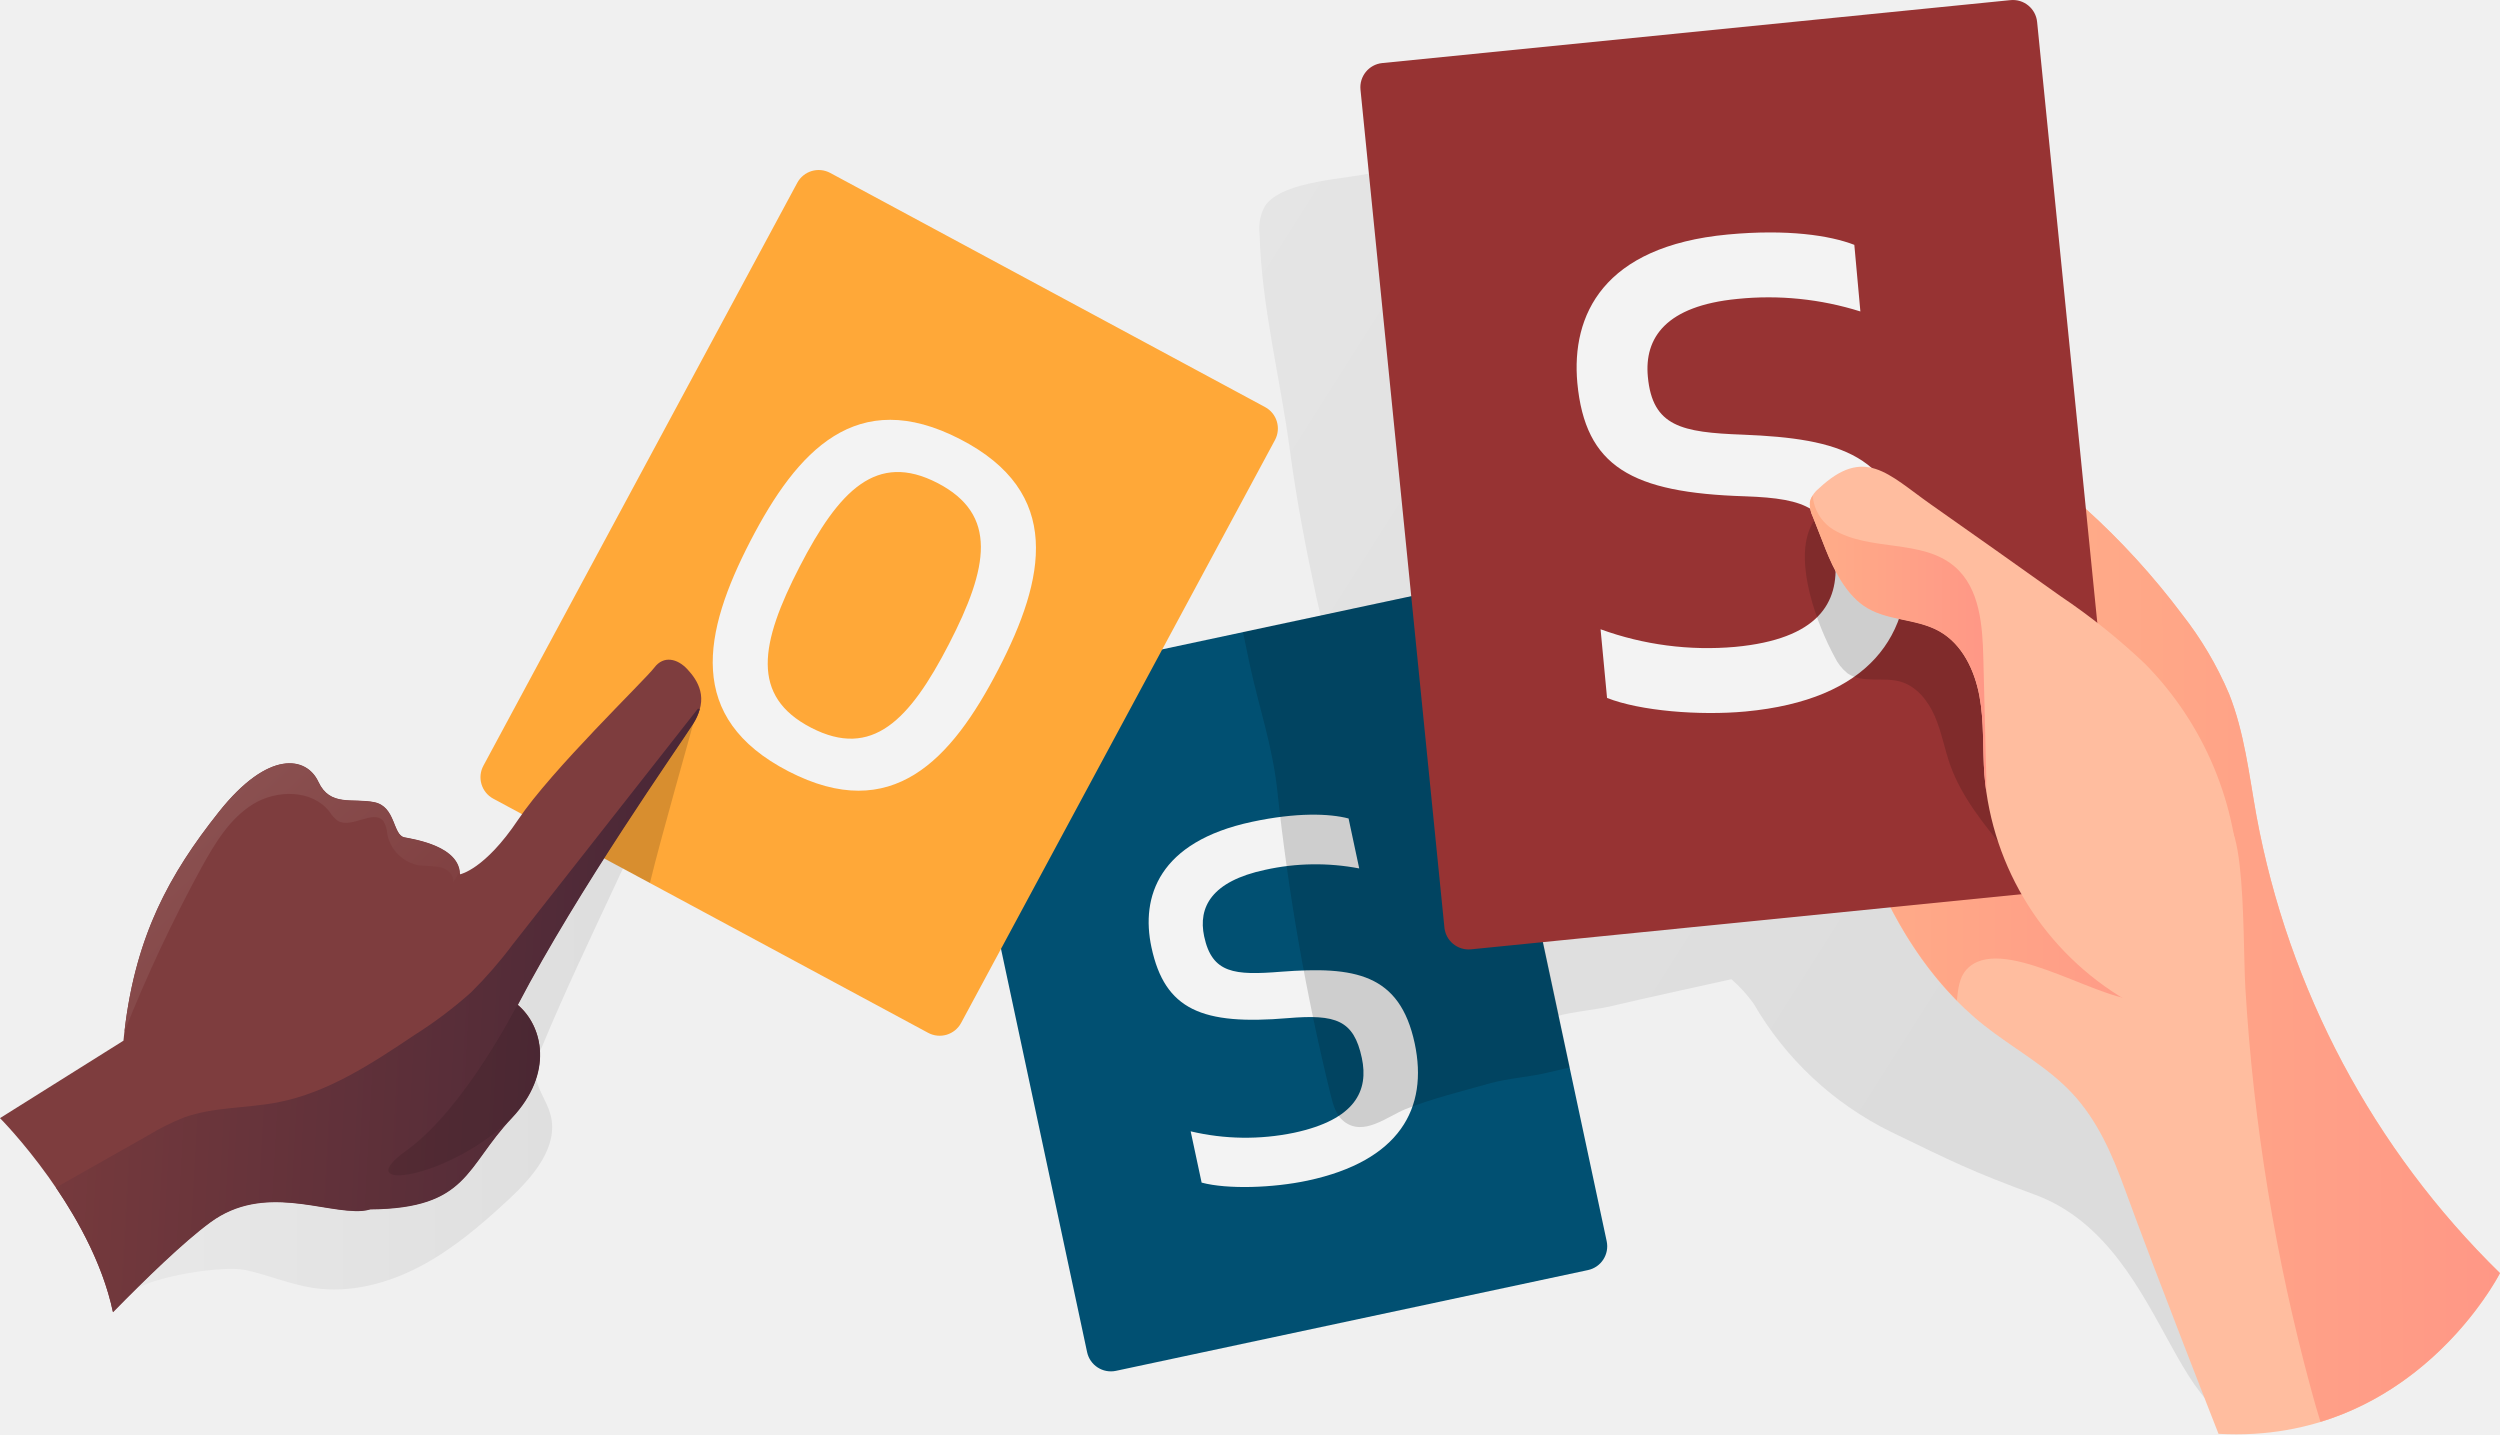
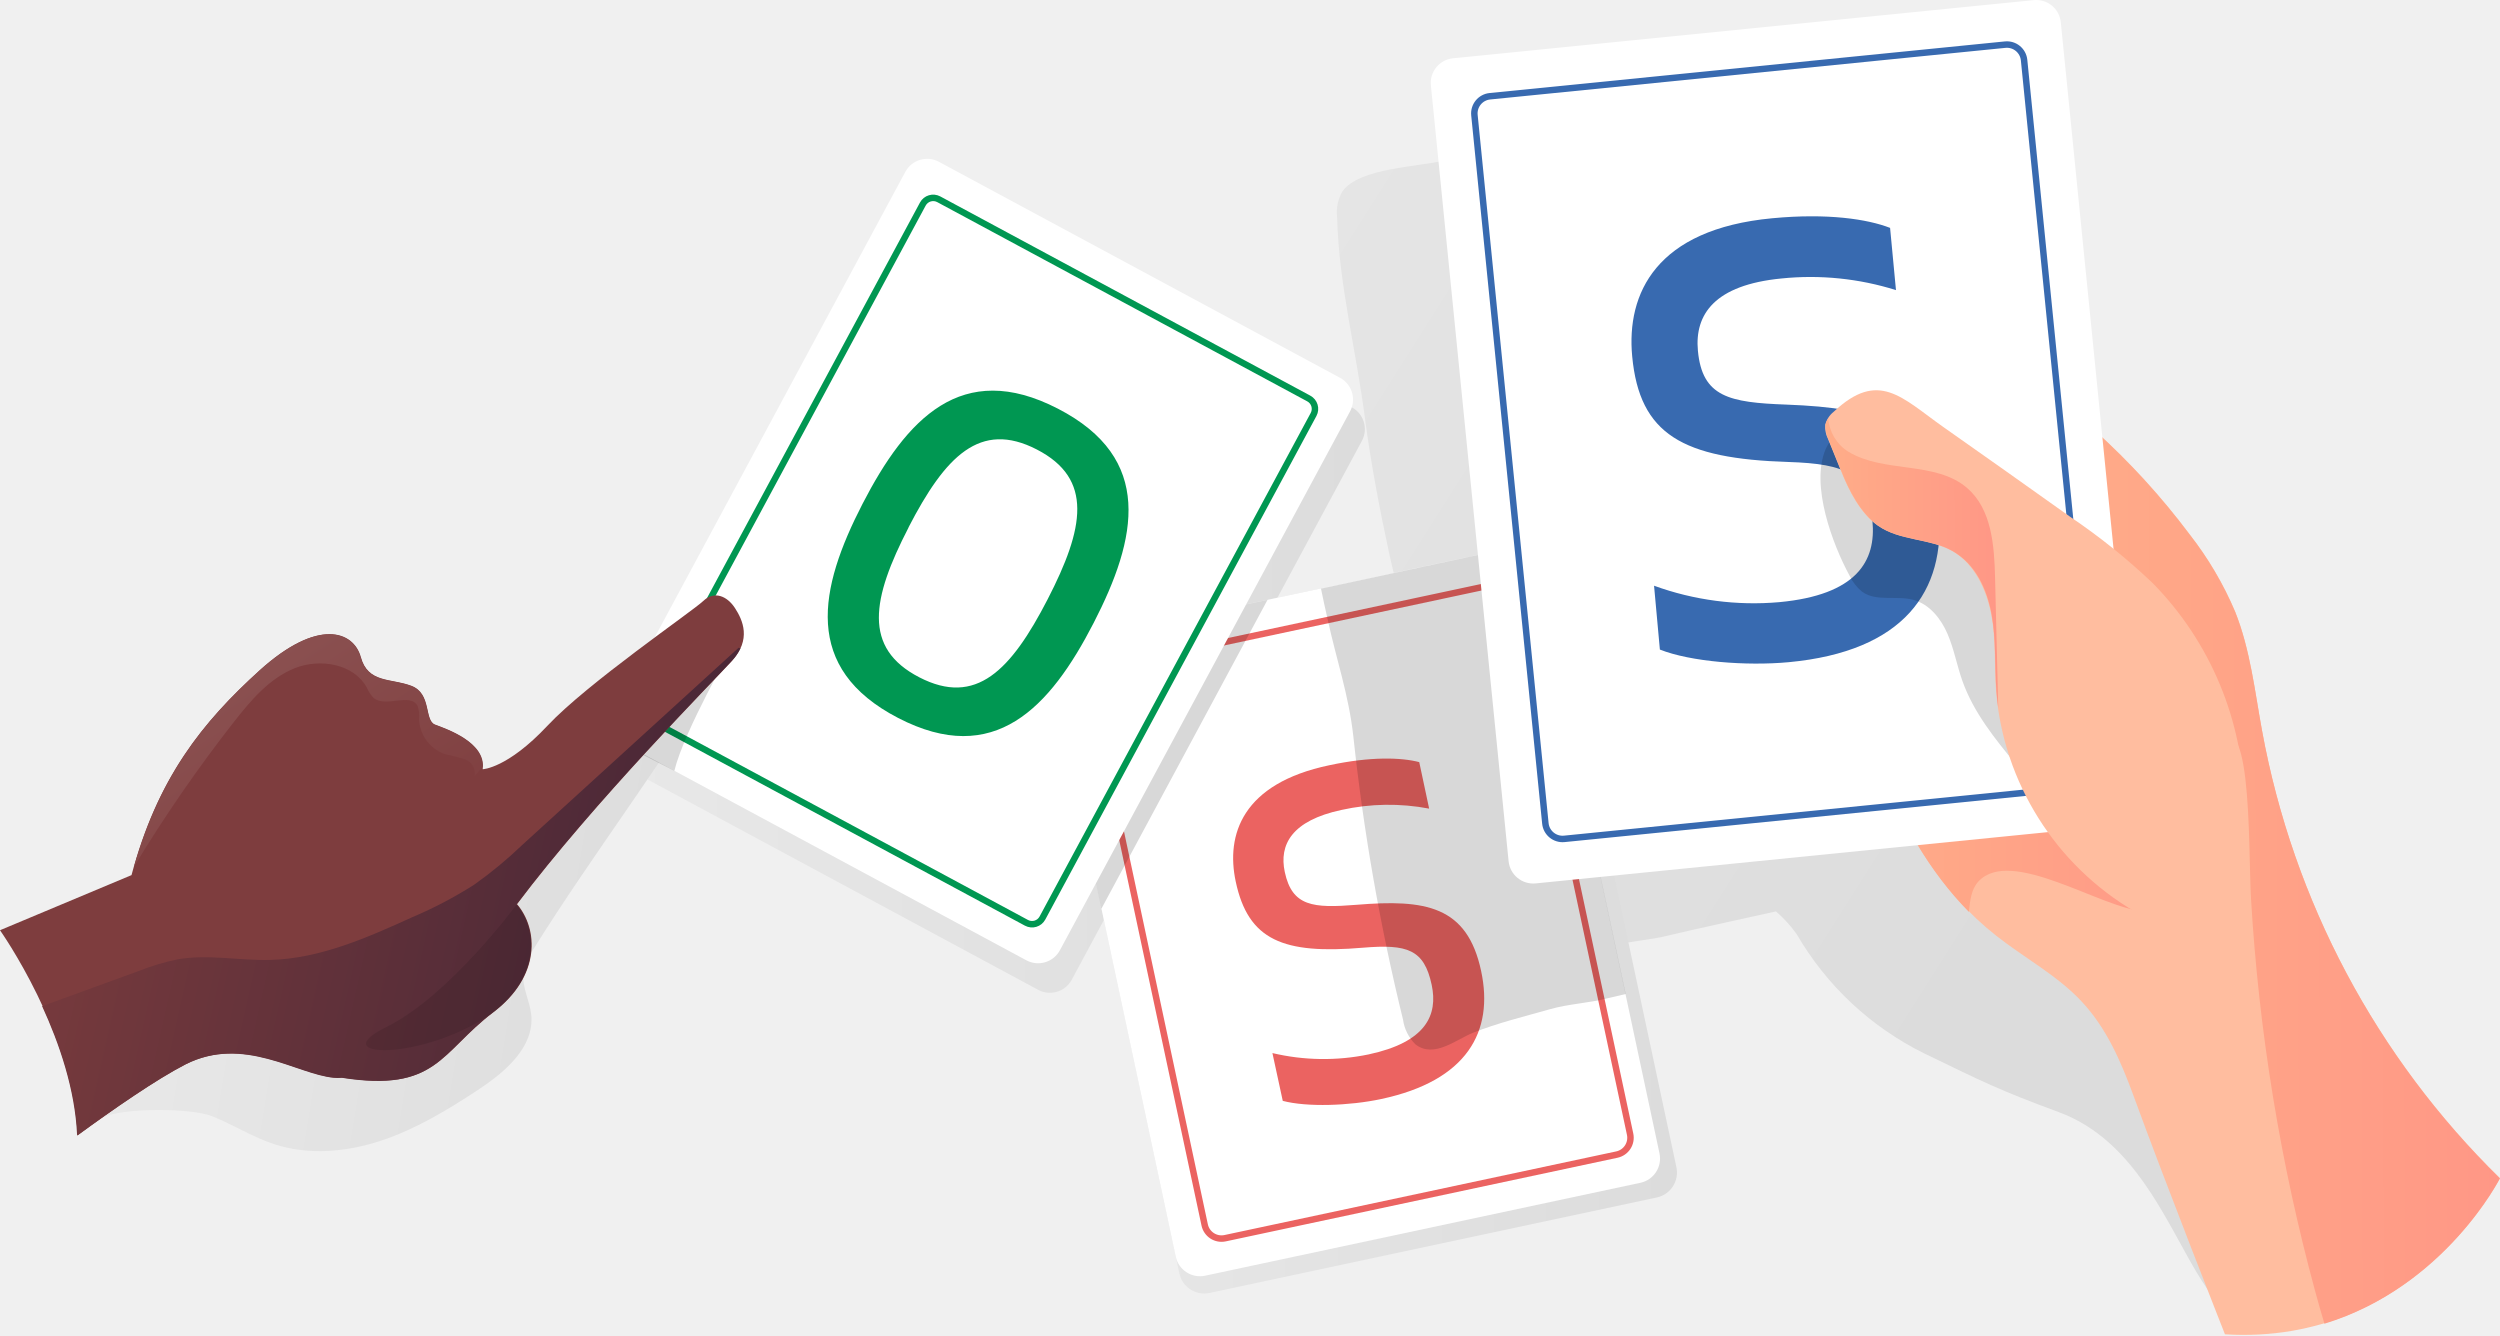
- <svg xmlns="http://www.w3.org/2000/svg" xmlns:xlink="http://www.w3.org/1999/xlink" viewBox="0 0 412.9 236.9">
+ <svg xmlns="http://www.w3.org/2000/svg" xmlns:xlink="http://www.w3.org/1999/xlink" viewBox="0 0 386.49 206.5">
  <defs>
-     <style>.cls-1{isolation:isolate;}.cls-2{fill:url(#linear-gradient);}.cls-3{fill:#015072;}.cls-4{fill:#f3f3f3;}.cls-5{fill:#d8d8d8;}.cls-15,.cls-5{mix-blend-mode:multiply;}.cls-6{fill:url(#linear-gradient-2);}.cls-7{fill:#ffa838;}.cls-8{fill:#ffbd9f;}.cls-9{fill:url(#linear-gradient-3);}.cls-10{fill:url(#linear-gradient-4);}.cls-11{fill:#973333;}.cls-12{fill:#7e3d3e;}.cls-13{fill:url(#linear-gradient-5);}.cls-14{fill:url(#linear-gradient-6);}.cls-15{fill:#e6e6e6;}.cls-16{fill:url(#linear-gradient-7);}</style>
-     <linearGradient id="linear-gradient" x1="151.48" y1="23.37" x2="350.4" y2="150.05" gradientTransform="translate(-3.48 -0.74) rotate(-0.14)" gradientUnits="userSpaceOnUse">
+     <style>.cls-1{isolation:isolate;}.cls-2{fill:url(#linear-gradient);}.cls-3{fill:url(#linear-gradient-2);}.cls-4{fill:url(#linear-gradient-3);}.cls-5{fill:#fff;}.cls-10,.cls-14,.cls-6{fill:none;stroke-miterlimit:10;}.cls-6{stroke:#eb6361;}.cls-7{fill:#d8d8d8;}.cls-20,.cls-7{mix-blend-mode:multiply;}.cls-8{fill:#eb6361;}.cls-9{fill:url(#linear-gradient-4);}.cls-10{stroke:#009752;}.cls-11{fill:#ffbd9f;}.cls-12{fill:url(#linear-gradient-5);}.cls-13{fill:url(#linear-gradient-6);}.cls-14{stroke:#386ab0;}.cls-15{fill:#386ab0;}.cls-16{fill:#009752;}.cls-17{fill:#7e3d3e;}.cls-18{fill:url(#linear-gradient-7);}.cls-19{fill:url(#linear-gradient-8);}.cls-20{fill:#e6e6e6;}.cls-21{fill:url(#linear-gradient-9);}</style>
+     <linearGradient id="linear-gradient" x1="157.77" y1="44.6" x2="331.11" y2="154.99" gradientTransform="translate(-3.5 -0.78) rotate(-0.14)" gradientUnits="userSpaceOnUse">
      <stop offset="0" stop-color="#e8e8e8" />
      <stop offset="1" stop-color="#dcdcdc" />
    </linearGradient>
-     <linearGradient id="linear-gradient-2" x1="30.15" y1="168.68" x2="121.87" y2="168.68" xlink:href="#linear-gradient" />
-     <linearGradient id="linear-gradient-3" x1="342.05" y1="160.58" x2="420.79" y2="160.58" gradientTransform="translate(-3.48 -0.74) rotate(-0.14)" gradientUnits="userSpaceOnUse">
+     <linearGradient id="linear-gradient-2" x1="100.78" y1="117.3" x2="215.3" y2="117.3" gradientTransform="translate(-36.72 88.93) rotate(-28.3)" xlink:href="#linear-gradient" />
+     <linearGradient id="linear-gradient-3" x1="166.67" y1="168.19" x2="263.53" y2="168.19" gradientTransform="translate(39.84 -41.19) rotate(12.05)" xlink:href="#linear-gradient" />
+     <linearGradient id="linear-gradient-4" x1="-79.19" y1="31.58" x2="4.72" y2="31.58" gradientTransform="translate(110.39 137.65) rotate(9.33)" xlink:href="#linear-gradient" />
+     <linearGradient id="linear-gradient-5" x1="321.73" y1="160.78" x2="393.76" y2="160.78" gradientTransform="translate(-3.5 -0.78) rotate(-0.14)" gradientUnits="userSpaceOnUse">
      <stop offset="0" stop-color="#ffad88" />
      <stop offset="1" stop-color="#ff9786" />
    </linearGradient>
-     <linearGradient id="linear-gradient-4" x1="312.38" y1="147.22" x2="370.56" y2="147.22" xlink:href="#linear-gradient-3" />
-     <linearGradient id="linear-gradient-5" x1="37.32" y1="139.07" x2="69.12" y2="173.71" gradientTransform="translate(-3.48 -0.74) rotate(-0.14)" gradientUnits="userSpaceOnUse">
+     <linearGradient id="linear-gradient-6" x1="294.58" y1="148.56" x2="347.81" y2="148.56" xlink:href="#linear-gradient-5" />
+     <linearGradient id="linear-gradient-7" x1="-72.62" y1="4.48" x2="-43.53" y2="36.17" gradientTransform="translate(110.39 137.65) rotate(9.33)" gradientUnits="userSpaceOnUse">
      <stop offset="0" stop-color="#8b5151" />
      <stop offset="1" stop-color="#7e3d3e" />
    </linearGradient>
-     <linearGradient id="linear-gradient-6" x1="111.84" y1="172.15" x2="1.17" y2="165.75" gradientTransform="translate(-3.48 -0.74) rotate(-0.14)" gradientUnits="userSpaceOnUse">
+     <linearGradient id="linear-gradient-8" x1="-4.46" y1="34.75" x2="-105.7" y2="28.9" gradientTransform="translate(110.39 137.65) rotate(9.33)" gradientUnits="userSpaceOnUse">
      <stop offset="0" stop-color="#4c2837" />
      <stop offset="0.17" stop-color="#542c38" />
      <stop offset="1" stop-color="#7e3d3e" />
    </linearGradient>
-     <linearGradient id="linear-gradient-7" x1="307.09" y1="110.1" x2="336.16" y2="110.1" xlink:href="#linear-gradient-3" />
+     <linearGradient id="linear-gradient-9" x1="289.75" y1="114.6" x2="316.34" y2="114.6" xlink:href="#linear-gradient-5" />
  </defs>
  <g class="cls-1">
    <g id="Layer_1" data-name="Layer 1">
-       <path class="cls-2" d="M341.09,199.56c-10.84-4-13.48-5.39-23.88-10.42A53.5,53.5,0,0,1,294.58,168a23.06,23.06,0,0,0-3.68-4.05s-16.6,3.64-19,4.25c-3.3.85-6.77,1-10.1,1.91-4.48,1.27-9.35,2.46-13.66,4.18-3,1.19-7,4.62-10.22,2.06-1.31-1-1.8-2.77-2.2-4.4a380.61,380.61,0,0,1-8.81-50.25c-0.79-7.39-3-13.66-4.57-20.9-1.73-8-3.28-16.12-4.37-24.27-1.58-11.86-4.68-23.73-5-35.71a7.56,7.56,0,0,1,.93-4.63c3-4.26,13.65-4.34,18.25-5.54a182.38,182.38,0,0,1,24.19-4.5c16.14-1.94,32.44-2,48.68-1.61-0.89,0,15.09,50.44,17,54.91,7.74,17.82,16.94,34.94,26.12,52,7.67,14.29,55.39,90.8,34.15,103.47C363.9,246,364.64,208.27,341.09,199.56Z" transform="translate(-4.94 -2.22)" />
-       <rect class="cls-3" x="172.35" y="106.65" width="87.75" height="114.94" rx="4.02" ry="4.02" transform="translate(-34.43 46.52) rotate(-12.05)" />
-       <path class="cls-4" d="M238.59,174.53c2.29,10.74-2.5,19.44-17.7,22.68-5.67,1.21-13.21,1.47-17.49.33l-1.81-8.47a39.35,39.35,0,0,0,17.06.24c10.21-2.18,12.35-7,11.21-12.36-1.34-6.28-4.31-7.23-12.16-6.58-14.22,1.21-20.38-1.35-22.59-11.71-1.78-8.32,1.19-17.42,16.62-20.71,7.34-1.57,12.76-1.38,15.94-.55l1.76,8.25a38.49,38.49,0,0,0-15.54.23c-8.85,1.89-11.1,6.17-10.07,11,1.31,6.13,5,6.45,12.71,5.83C228.67,161.78,236.12,163,238.59,174.53Z" transform="translate(-4.94 -2.22)" />
-       <path class="cls-5" d="M248,102.69a4,4,0,0,0-4.77-3.1l-33,7q0.54,2.65,1.1,5.3c1.56,7.24,3.78,13.51,4.57,20.9a380.62,380.62,0,0,0,8.81,50.25c0.4,1.62.88,3.36,2.2,4.4,3.26,2.56,7.22-.87,10.22-2.06,4.31-1.72,9.18-2.91,13.66-4.18,3.33-.95,6.8-1.07,10.1-1.91,0.52-.13,1.75-0.42,3.34-0.78Z" transform="translate(-4.94 -2.22)" />
-       <path class="cls-6" d="M27.2,215.27c3.11-2.24,14.59-4.1,18.34-3.28s7.31,2.36,11.1,2.94c6.07,0.93,12.32-.71,17.75-3.58S84.52,204.44,89,200.28c4-3.73,8.3-8.74,6.85-14-0.63-2.33-2.34-4.35-2.47-6.76a10.29,10.29,0,0,1,1.07-4.4c7.27-17.57,17.43-36.66,24.22-54.41-0.9-.89-2.41-0.21-3.45.51-15.26,10.59-27.7,24.68-39.82,38.75-4.26,4.94-8.51,9.93-13.48,14.16s-10.67,7.69-15.66,12c-5.74,4.91-10.5,10.84-15.22,16.74" transform="translate(-4.94 -2.22)" />
-       <rect class="cls-7" x="105.35" y="43.09" width="89.61" height="117.38" rx="4.02" ry="4.02" transform="translate(61.25 -61.23) rotate(28.3)" />
-       <path class="cls-5" d="M115.48,121.21c-2.21-1.31-5.89,3.38-7.34,4.64a47.94,47.94,0,0,0-7.56,7.67A24,24,0,0,0,97.28,140l15,8.07c1.82-7.54,6.83-25,7.16-26.33C119.91,119.7,117.73,122.54,115.48,121.21Z" transform="translate(-4.94 -2.22)" />
-       <path class="cls-8" d="M417.84,212.49a141.59,141.59,0,0,1-40.22-75.55c-1.23-6.79-2-13.74-4.54-20.15a58,58,0,0,0-7.73-13.08,122.77,122.77,0,0,0-16-17.52c-4.13-3.74-8.52-7.19-12.51-11.08-4.54-4.43-8.59-9.45-13.88-12.93S310.65,57,305,59.85c-5,2.58-7.78,8.11-9.81,13.4-1.4,3.64-2.65,7.47-2.29,11.35,0.38,4.16,2.57,7.91,4.71,11.5,2.67,4.49,6.41,8,7.34,13.16,2.07,11.45,4.15,23,8.24,33.87s10.34,21.24,19.47,28.46c4.81,3.81,10.37,6.73,14.55,11.23s6.58,10.06,8.64,15.72c5.34,14.65,15.5,40.49,15.5,40.49C403.52,240.84,417.84,212.49,417.84,212.49Z" transform="translate(-4.94 -2.22)" />
-       <path class="cls-9" d="M373.08,116.79a58,58,0,0,0-7.73-13.08,122.76,122.76,0,0,0-16-17.52c-2-1.84-4.13-3.61-6.21-5.4a22.46,22.46,0,0,0-3.69,7C336,99.42,347,115.5,352.64,124.69a40.66,40.66,0,0,0,6.31,8.46c3,2.87,7.74,11.41,9.83,7.78,7.34-12.74,6.49,15.75,7,24.38a326.76,326.76,0,0,0,10.84,66.31c0.49,1.81,1,3.63,1.57,5.44,20.37-6.23,29.64-24.57,29.64-24.57a141.59,141.59,0,0,1-40.22-75.55C376.39,130.15,375.64,123.2,373.08,116.79Z" transform="translate(-4.94 -2.22)" />
-       <path class="cls-10" d="M361.75,133.9c-5-7.07-14.37-9.51-23-10-10.13-.54-20.59,1-29.36,6.13l-0.15.09a119.79,119.79,0,0,0,4,13c3.37,9,8.2,17.55,14.89,24.34,0.21-1.86.37-3.75,1.59-5.1,5.45-6,21,4.65,27.84,4.95,11.73,0.51,10.7-14,8.71-22.06C365.25,141.29,364.11,137.24,361.75,133.9Z" transform="translate(-4.94 -2.22)" />
-       <rect class="cls-11" x="236.29" y="7.07" width="112.31" height="147.11" rx="4.02" ry="4.02" transform="translate(-11.52 27.33) rotate(-5.72)" />
-       <path class="cls-4" d="M319.81,92.82c1.35,14.37-6.23,25-26.57,26.91-7.59.71-17.47-.09-22.88-2.24l-1.07-11.34a51.73,51.73,0,0,0,22.23,2.91c13.67-1.29,17.19-7.24,16.51-14.42-0.79-8.4-4.53-10.09-14.87-10.45-18.75-.58-26.4-4.87-27.71-18.74-1-11.14,4.21-22.56,24.86-24.5,9.82-.92,16.87.15,20.89,1.71l1,11a50.55,50.55,0,0,0-20.32-2.07C280.08,52.74,276.49,58,277.1,64.46c0.77,8.2,5.56,9.18,15.71,9.55C308.8,74.65,318.35,77.33,319.81,92.82Z" transform="translate(-4.94 -2.22)" />
-       <path class="cls-4" d="M128.85,91.62c7.76-15,17.56-25.69,34.66-16.87s14.09,23,6.33,38-17.57,25.69-34.66,16.87S121.09,106.65,128.85,91.62ZM137,95.83c-6.51,12.62-8.16,21.38,1.91,26.58s16.26-1.22,22.77-13.84,8.16-21.38-1.91-26.58S143.51,83.2,137,95.83Z" transform="translate(-4.94 -2.22)" />
-       <path class="cls-5" d="M307.93,110.69a7.74,7.74,0,0,0,2.1,2.7c2.43,1.76,5.88.59,8.76,1.4,2.69,0.76,4.6,3.18,5.71,5.74s1.59,5.35,2.52,8c1.88,5.28,5.5,9.74,9.06,14.07,3,3.67,6.55,7.63,11.28,8,2.31-9.71,2-19.88.48-29.74-1-6.31-2.57-12.82-6.75-17.65-5.48-6.33-14.2-8.52-21.5-12.63-4.1-2.31-12.78-7.91-15.69-1.17C301.3,95.39,305.06,105.4,307.93,110.69Z" transform="translate(-4.94 -2.22)" />
-       <path class="cls-8" d="M356.16,167.45a47.79,47.79,0,0,1-23.48-37.29c-0.32-4.32,0-8.7-.82-13s-2.84-8.57-6.61-10.7c-3.92-2.22-8.89-1.67-12.6-4.3-2.94-2.09-4.89-6-6.18-9.21l-2.13-5.39a4.65,4.65,0,0,1-.48-2.42,4.16,4.16,0,0,1,1.43-2.2c7.58-7.14,11.48-2.4,18.51,2.56s14.32,10.08,21.44,15.17a106.87,106.87,0,0,1,14,11.21,54,54,0,0,1,15.51,37.32c0,5.22-.85,10.77-4.29,14.7C366.69,168.18,361.07,170.26,356.16,167.45Z" transform="translate(-4.94 -2.22)" />
-       <path class="cls-12" d="M118.49,112.78c-1.64-1.79-3.94-2.35-5.48-.3s-17,16.9-22.51,25.14-9.58,9-9.58,9c-0.09-4.58-7.18-5.72-9.17-6.11s-1.4-5.09-5-5.81-7.29.79-9.22-3.37-8.2-5.4-16.44,5S27,157.25,25.33,174.1L4.94,186.89s15.1,15.16,18.64,32c5.28-5.39,11.66-11.6,16.08-14.84,8.84-6.49,18.83-1.42,25.1-1.89a6.67,6.67,0,0,0,1.32-.25c16.2-.15,15.7-7,23.35-15.06,7-7.43,5.15-15.2,1-18.7,10-19.16,26.49-42.54,29-46.48C122.13,117.52,120.14,114.56,118.49,112.78Z" transform="translate(-4.94 -2.22)" />
-       <path class="cls-13" d="M68.31,137.9a4.78,4.78,0,0,1,.6,2.11,6.51,6.51,0,0,0,5.34,5.15,29.68,29.68,0,0,1,3.51.31c1.14,0.3,2.24,1.32,2,2.48a11,11,0,0,0,1.06-1.81c-0.59-4.15-7.2-5.23-9.11-5.6s-1.4-5.09-5-5.81-7.29.79-9.22-3.37-8.2-5.4-16.44,5c-8,10.07-13.73,20.27-15.55,36.23a248,248,0,0,1,12.67-27c2.21-4,4.69-8.19,8.62-10.59s9.73-2.37,12.56,1.27a5.74,5.74,0,0,0,1.34,1.49C63,139.2,66.69,135.75,68.31,137.9Z" transform="translate(-4.94 -2.22)" />
-       <path class="cls-14" d="M120.52,119.31l-0.31-.05L89.64,158.18a70.86,70.86,0,0,1-6.9,7.94,70.87,70.87,0,0,1-9.37,7.06c-7,4.69-14.26,9.49-22.53,11.1-5.15,1-10.57.73-15.51,2.5a39.38,39.38,0,0,0-6,3l-15.15,8.58c3.86,5.69,7.83,13,9.43,20.59,5.28-5.39,11.66-11.6,16.08-14.84,8.84-6.49,18.83-1.42,25.1-1.89a6.67,6.67,0,0,0,1.32-.25c16.2-.15,15.7-7,23.35-15.06,7-7.43,5.15-15.2,1-18.7,10-19.16,26.49-42.54,29-46.48A8.53,8.53,0,0,0,120.52,119.31Z" transform="translate(-4.94 -2.22)" />
-       <path class="cls-15" d="M90.38,168.18S81.72,185.32,72,192.29s7.08,4.8,17.42-5.42C96.45,179.45,94.58,171.67,90.38,168.18Z" transform="translate(-4.94 -2.22)" />
-       <path class="cls-16" d="M333,130.67L332.51,111c-0.13-5.46-.57-11.6-4.7-15.17-5.37-4.65-14.05-2.47-20.11-6.16a7.2,7.2,0,0,1-3.37-5.63,2.83,2.83,0,0,0-.46,1.09,4.65,4.65,0,0,0,.48,2.42L306.48,93c1.28,3.24,3.24,7.12,6.18,9.21,3.71,2.63,8.67,2.09,12.6,4.3,3.77,2.13,5.84,6.44,6.61,10.7s0.5,8.64.82,13q0.11,1.45.31,2.88C333,132.25,333,131.45,333,130.67Z" transform="translate(-4.94 -2.22)" />
+       <path class="cls-2" d="M322.59,197.94c-9.45-3.49-11.74-4.69-20.81-9.08a46.62,46.62,0,0,1-19.72-18.43,20.1,20.1,0,0,0-3.21-3.53s-14.47,3.17-16.53,3.7c-2.87.74-5.9,0.84-8.8,1.67-3.9,1.11-8.14,2.15-11.9,3.64-2.61,1-6.06,4-8.9,1.79a6.66,6.66,0,0,1-1.92-3.83,331.68,331.68,0,0,1-7.68-43.79c-0.69-6.44-2.62-11.91-4-18.21-1.51-7-2.86-14-3.81-21.15C214,80.39,211.26,70,211,59.6a6.59,6.59,0,0,1,.81-4c2.63-3.71,11.9-3.78,15.91-4.83a158.93,158.93,0,0,1,21.08-3.92c14.07-1.69,28.27-1.78,42.42-1.4-0.78,0,13.15,44,14.84,47.85,6.74,15.53,14.77,30.45,22.76,45.35,6.68,12.45,48.27,79.12,29.76,90.17C342.47,238.42,343.11,205.53,322.59,197.94Z" transform="translate(-4.29 -26)" />
+       <rect class="cls-3" x="118.99" y="66.16" width="78.09" height="102.28" rx="3.83" ry="3.83" transform="translate(70.2 -86.9) rotate(28.3)" />
+       <rect class="cls-4" x="175.81" y="116.73" width="78.58" height="102.92" rx="3.94" ry="3.94" transform="translate(-34.65 22.6) rotate(-12.05)" />
+       <rect class="cls-5" x="175.55" y="116.98" width="76.47" height="100.17" rx="3.83" ry="3.83" transform="translate(-34.45 22.3) rotate(-12.05)" />
+       <rect class="cls-6" x="180.93" y="121.82" width="67.25" height="90.15" rx="2.66" ry="2.66" transform="translate(-34.4 22.45) rotate(-12.05)" />
+       <path class="cls-7" d="M200.24,118.74l-30.87,6.59a3.51,3.51,0,0,0-2.7,4.16l7.89,37Z" transform="translate(-4.29 -26)" />
+       <path class="cls-8" d="M233.27,176.13c2,9.36-2.18,16.94-15.43,19.77-4.94,1.06-11.51,1.28-15.24.29L201,188.8a34.29,34.29,0,0,0,14.86.21c8.9-1.9,10.76-6.09,9.76-10.77-1.17-5.47-3.76-6.3-10.6-5.73-12.39,1.06-17.76-1.17-19.69-10.21-1.55-7.25,1-15.18,14.48-18,6.39-1.37,11.12-1.2,13.89-.48l1.53,7.19a33.54,33.54,0,0,0-13.54.2c-7.71,1.65-9.68,5.37-8.78,9.59,1.14,5.34,4.37,5.62,11.08,5.08C224.62,165,231.12,166,233.27,176.13Z" transform="translate(-4.29 -26)" />
+       <path class="cls-7" d="M241.46,113.53a3.51,3.51,0,0,0-4.16-2.7L208.51,117q0.47,2.31,1,4.62c1.36,6.31,3.29,11.78,4,18.21a331.68,331.68,0,0,0,7.68,43.79,6.65,6.65,0,0,0,1.92,3.83c2.84,2.23,6.3-.75,8.9-1.79,3.76-1.5,8-2.53,11.9-3.64,2.9-.83,5.93-0.93,8.8-1.67,0.46-.12,1.53-0.36,2.91-0.68Z" transform="translate(-4.29 -26)" />
+       <path class="cls-9" d="M20.11,198.77c3.14-1.55,13.78-1.5,17-.2s6.25,3.23,9.58,4.32c5.34,1.75,11.22,1.21,16.55-.56s10.19-4.71,14.88-7.79c4.2-2.76,8.8-6.64,8.3-11.64-0.22-2.2-1.46-4.28-1.21-6.47a9.41,9.41,0,0,1,1.62-3.81c9.2-14.76,21.24-30.45,30-45.45-0.68-.94-2.14-0.55-3.19-0.06-15.36,7.26-28.71,18.1-41.77,29a115.55,115.55,0,0,1-14.3,10.74c-5.16,3.09-10.78,5.34-15.93,8.44-5.92,3.57-11.1,8.2-16.25,12.81" transform="translate(-4.29 -26)" />
+       <rect class="cls-5" x="117.17" y="61.59" width="78.09" height="102.28" rx="3.83" ry="3.83" transform="translate(67.81 -86.58) rotate(28.3)" />
+       <rect class="cls-10" x="121.91" y="66.7" width="68.61" height="92.06" rx="1.82" ry="1.82" transform="translate(67.81 -86.58) rotate(28.3)" />
+       <path class="cls-7" d="M114.48,124.62c-1.85-1.1-4.95,2.84-6.16,3.9A40.24,40.24,0,0,0,102,135a20.12,20.12,0,0,0-2.78,5.4l9.32,4.78c1.53-6.33,9-19,9.27-20.11C118.19,123.36,116.36,125.74,114.48,124.62Z" transform="translate(-4.29 -26)" />
+       <path class="cls-11" d="M390.78,208.15A129.53,129.53,0,0,1,354,139c-1.13-6.21-1.82-12.57-4.15-18.43a53,53,0,0,0-7.07-12,112.31,112.31,0,0,0-14.61-16c-3.78-3.42-7.8-6.58-11.44-10.14-4.15-4-7.86-8.64-12.7-11.83s-11.29-4.77-16.45-2.13c-4.62,2.36-7.11,7.42-9,12.26-1.28,3.33-2.42,6.83-2.1,10.38,0.35,3.81,2.35,7.23,4.31,10.52,2.44,4.1,5.87,7.34,6.72,12,1.89,10.48,3.8,21,7.54,31s9.46,19.43,17.81,26c4.4,3.48,9.49,6.15,13.31,10.27s6,9.2,7.91,14.38c4.88,13.41,14.18,37,14.18,37C377.67,234.08,390.78,208.15,390.78,208.15Z" transform="translate(-4.29 -26)" />
+       <path class="cls-12" d="M349.83,120.6a53,53,0,0,0-7.07-12,112.31,112.31,0,0,0-14.61-16c-1.86-1.68-3.78-3.3-5.68-4.94a20.55,20.55,0,0,0-3.37,6.42c-3.23,10.61,6.83,25.32,12,33.73a37.19,37.19,0,0,0,5.78,7.74c2.79,2.63,7.08,10.43,9,7.12,6.71-11.65,5.94,14.41,6.41,22.31a298.93,298.93,0,0,0,9.92,60.66c0.45,1.66.92,3.32,1.43,5,18.63-5.7,27.12-22.47,27.12-22.47A129.53,129.53,0,0,1,354,139C352.86,132.82,352.17,126.46,349.83,120.6Z" transform="translate(-4.29 -26)" />
+       <path class="cls-13" d="M339.46,136.25c-4.58-6.47-13.15-8.7-21.06-9.12-9.26-.49-18.84,1-26.86,5.61l-0.13.08a109.58,109.58,0,0,0,3.64,11.88c3.08,8.2,7.5,16.06,13.62,22.27,0.19-1.7.33-3.43,1.45-4.67,5-5.51,19.24,4.25,25.47,4.53,10.73,0.47,9.79-12.84,8-20.18C342.66,143,341.63,139.31,339.46,136.25Z" transform="translate(-4.29 -26)" />
+       <rect class="cls-5" x="231.26" y="30.19" width="97.87" height="128.2" rx="3.83" ry="3.83" transform="translate(-12.29 2.4) rotate(-5.72)" />
+       <rect class="cls-14" x="237.5" y="36.6" width="85.4" height="115.38" rx="2.67" ry="2.67" transform="translate(-12.29 2.4) rotate(-5.72)" />
+       <path class="cls-15" d="M304,104.92c1.18,12.53-5.43,21.78-23.16,23.45-6.62.62-15.23-.08-19.94-1.95L260,116.55a45.08,45.08,0,0,0,19.37,2.54c11.91-1.12,15-6.31,14.39-12.57-0.69-7.32-3.94-8.8-13-9.1-16.34-.51-23-4.24-24.14-16.33-0.91-9.7,3.67-19.66,21.66-21.35,8.56-.81,14.7.13,18.21,1.49l0.91,9.62a44.05,44.05,0,0,0-17.7-1.8c-10.32,1-13.45,5.54-12.92,11.18,0.67,7.15,4.85,8,13.69,8.32C294.46,89.09,302.78,91.43,304,104.92Z" transform="translate(-4.29 -26)" />
+       <path class="cls-16" d="M137.64,103.88c6.76-13.1,15.31-22.39,30.2-14.7s12.28,20,5.52,33.13S158,144.69,143.15,137,130.88,117,137.64,103.88Zm7.11,3.67c-5.68,11-7.11,18.63,1.66,23.16s14.17-1.06,19.84-12.06,7.11-18.63-1.67-23.16S150.42,96.54,144.74,107.54Z" transform="translate(-4.29 -26)" />
+       <path class="cls-7" d="M290.23,115a7.08,7.08,0,0,0,1.92,2.47c2.22,1.61,5.38.54,8,1.28,2.46,0.69,4.21,2.91,5.22,5.25s1.45,4.89,2.31,7.3c1.72,4.83,5,8.91,8.28,12.87,2.75,3.35,6,7,10.32,7.29,2.11-8.88,1.83-18.19.44-27.21-0.89-5.77-2.35-11.73-6.18-16.14-5-5.79-13-7.8-19.67-11.56-3.75-2.11-11.69-7.24-14.36-1.07C284.16,101,287.6,110.18,290.23,115Z" transform="translate(-4.29 -26)" />
+       <path class="cls-11" d="M334.35,166.94a43.72,43.72,0,0,1-21.48-34.12c-0.29-4,0-8-.75-11.86s-2.6-7.84-6.05-9.79-8.13-1.53-11.52-3.94c-2.69-1.91-4.48-5.46-5.65-8.42l-2-4.93a4.25,4.25,0,0,1-.44-2.22,3.8,3.8,0,0,1,1.31-2c6.94-6.53,10.5-2.2,16.93,2.34s13.1,9.22,19.61,13.88a97.76,97.76,0,0,1,12.76,10.25,49.42,49.42,0,0,1,14.19,34.14c0,4.78-.78,9.85-3.92,13.45C344,167.61,338.84,169.51,334.35,166.94Z" transform="translate(-4.29 -26)" />
+       <path class="cls-17" d="M117.91,120c-1.21-1.86-3.2-2.71-4.9-1.09s-17.9,12.69-24.1,19.3-10,6.71-10,6.71c0.61-4.15-5.62-6.24-7.35-6.9s-0.49-4.8-3.67-6-6.7-.39-7.81-4.43-6.59-6.11-15.59,2-15.87,16.74-19.87,31.7L4.29,169.81s11.34,16,12,31.71c5.57-4.07,12.27-8.71,16.74-11,9-4.53,17.2,1.55,22.94,2.07a6.1,6.1,0,0,0,1.23,0c14.64,2.3,15.22-3.92,23.34-10.08,7.45-5.64,6.93-12.94,3.68-16.73,11.88-15.79,30.31-34.4,33.2-37.57C120.48,124.85,119.13,121.88,117.91,120Z" transform="translate(-4.29 -26)" />
+       <path class="cls-18" d="M68.85,135.14a4.37,4.37,0,0,1,.22,2,6,6,0,0,0,4,5.45,27.16,27.16,0,0,1,3.12.81,2.27,2.27,0,0,1,1.47,2.55,10.08,10.08,0,0,0,1.23-1.47c0.09-3.83-5.71-5.8-7.38-6.43s-0.49-4.8-3.67-6-6.7-.39-7.81-4.43-6.59-6.11-15.59,2C35.77,137.52,29.05,145.87,25,160a226.89,226.89,0,0,1,15.49-22.44c2.6-3.32,5.46-6.69,9.37-8.26s9.14-.67,11.14,3a5.25,5.25,0,0,0,1,1.55C63.84,135.51,67.71,133,68.85,135.14Z" transform="translate(-4.29 -26)" />
+       <path class="cls-19" d="M118.76,126.22l-0.27-.09L85,156.65a64.82,64.82,0,0,1-7.42,6.13,64.83,64.83,0,0,1-9.52,5c-7,3.18-14.29,6.42-22,6.62-4.8.13-9.65-.93-14.37-0.08a36,36,0,0,0-5.89,1.77l-15,5.46c2.63,5.71,5.11,12.88,5.41,20,5.57-4.07,12.27-8.71,16.74-11,9-4.53,17.2,1.55,22.94,2.07a6.1,6.1,0,0,0,1.23,0c14.64,2.3,15.22-3.92,23.34-10.08,7.45-5.64,6.93-12.94,3.68-16.73,11.88-15.79,30.31-34.4,33.2-37.57A7.8,7.8,0,0,0,118.76,126.22Z" transform="translate(-4.29 -26)" />
+       <path class="cls-20" d="M84.21,165.78s-10.4,14.16-20.21,19,5.66,5.4,16.54-2.27C88,176.86,87.47,169.56,84.21,165.78Z" transform="translate(-4.29 -26)" />
+       <path class="cls-21" d="M313.16,133.29l-0.44-17.95c-0.12-5-.52-10.61-4.3-13.88-4.91-4.25-12.86-2.26-18.4-5.64a6.58,6.58,0,0,1-3.08-5.15,2.58,2.58,0,0,0-.42,1,4.25,4.25,0,0,0,.44,2.22l2,4.93c1.17,3,3,6.52,5.65,8.42,3.39,2.41,7.93,1.91,11.52,3.94s5.34,5.89,6.05,9.79,0.46,7.9.75,11.86q0.1,1.32.28,2.64C313.18,134.74,313.18,134,313.16,133.29Z" transform="translate(-4.29 -26)" />
    </g>
  </g>
</svg>
